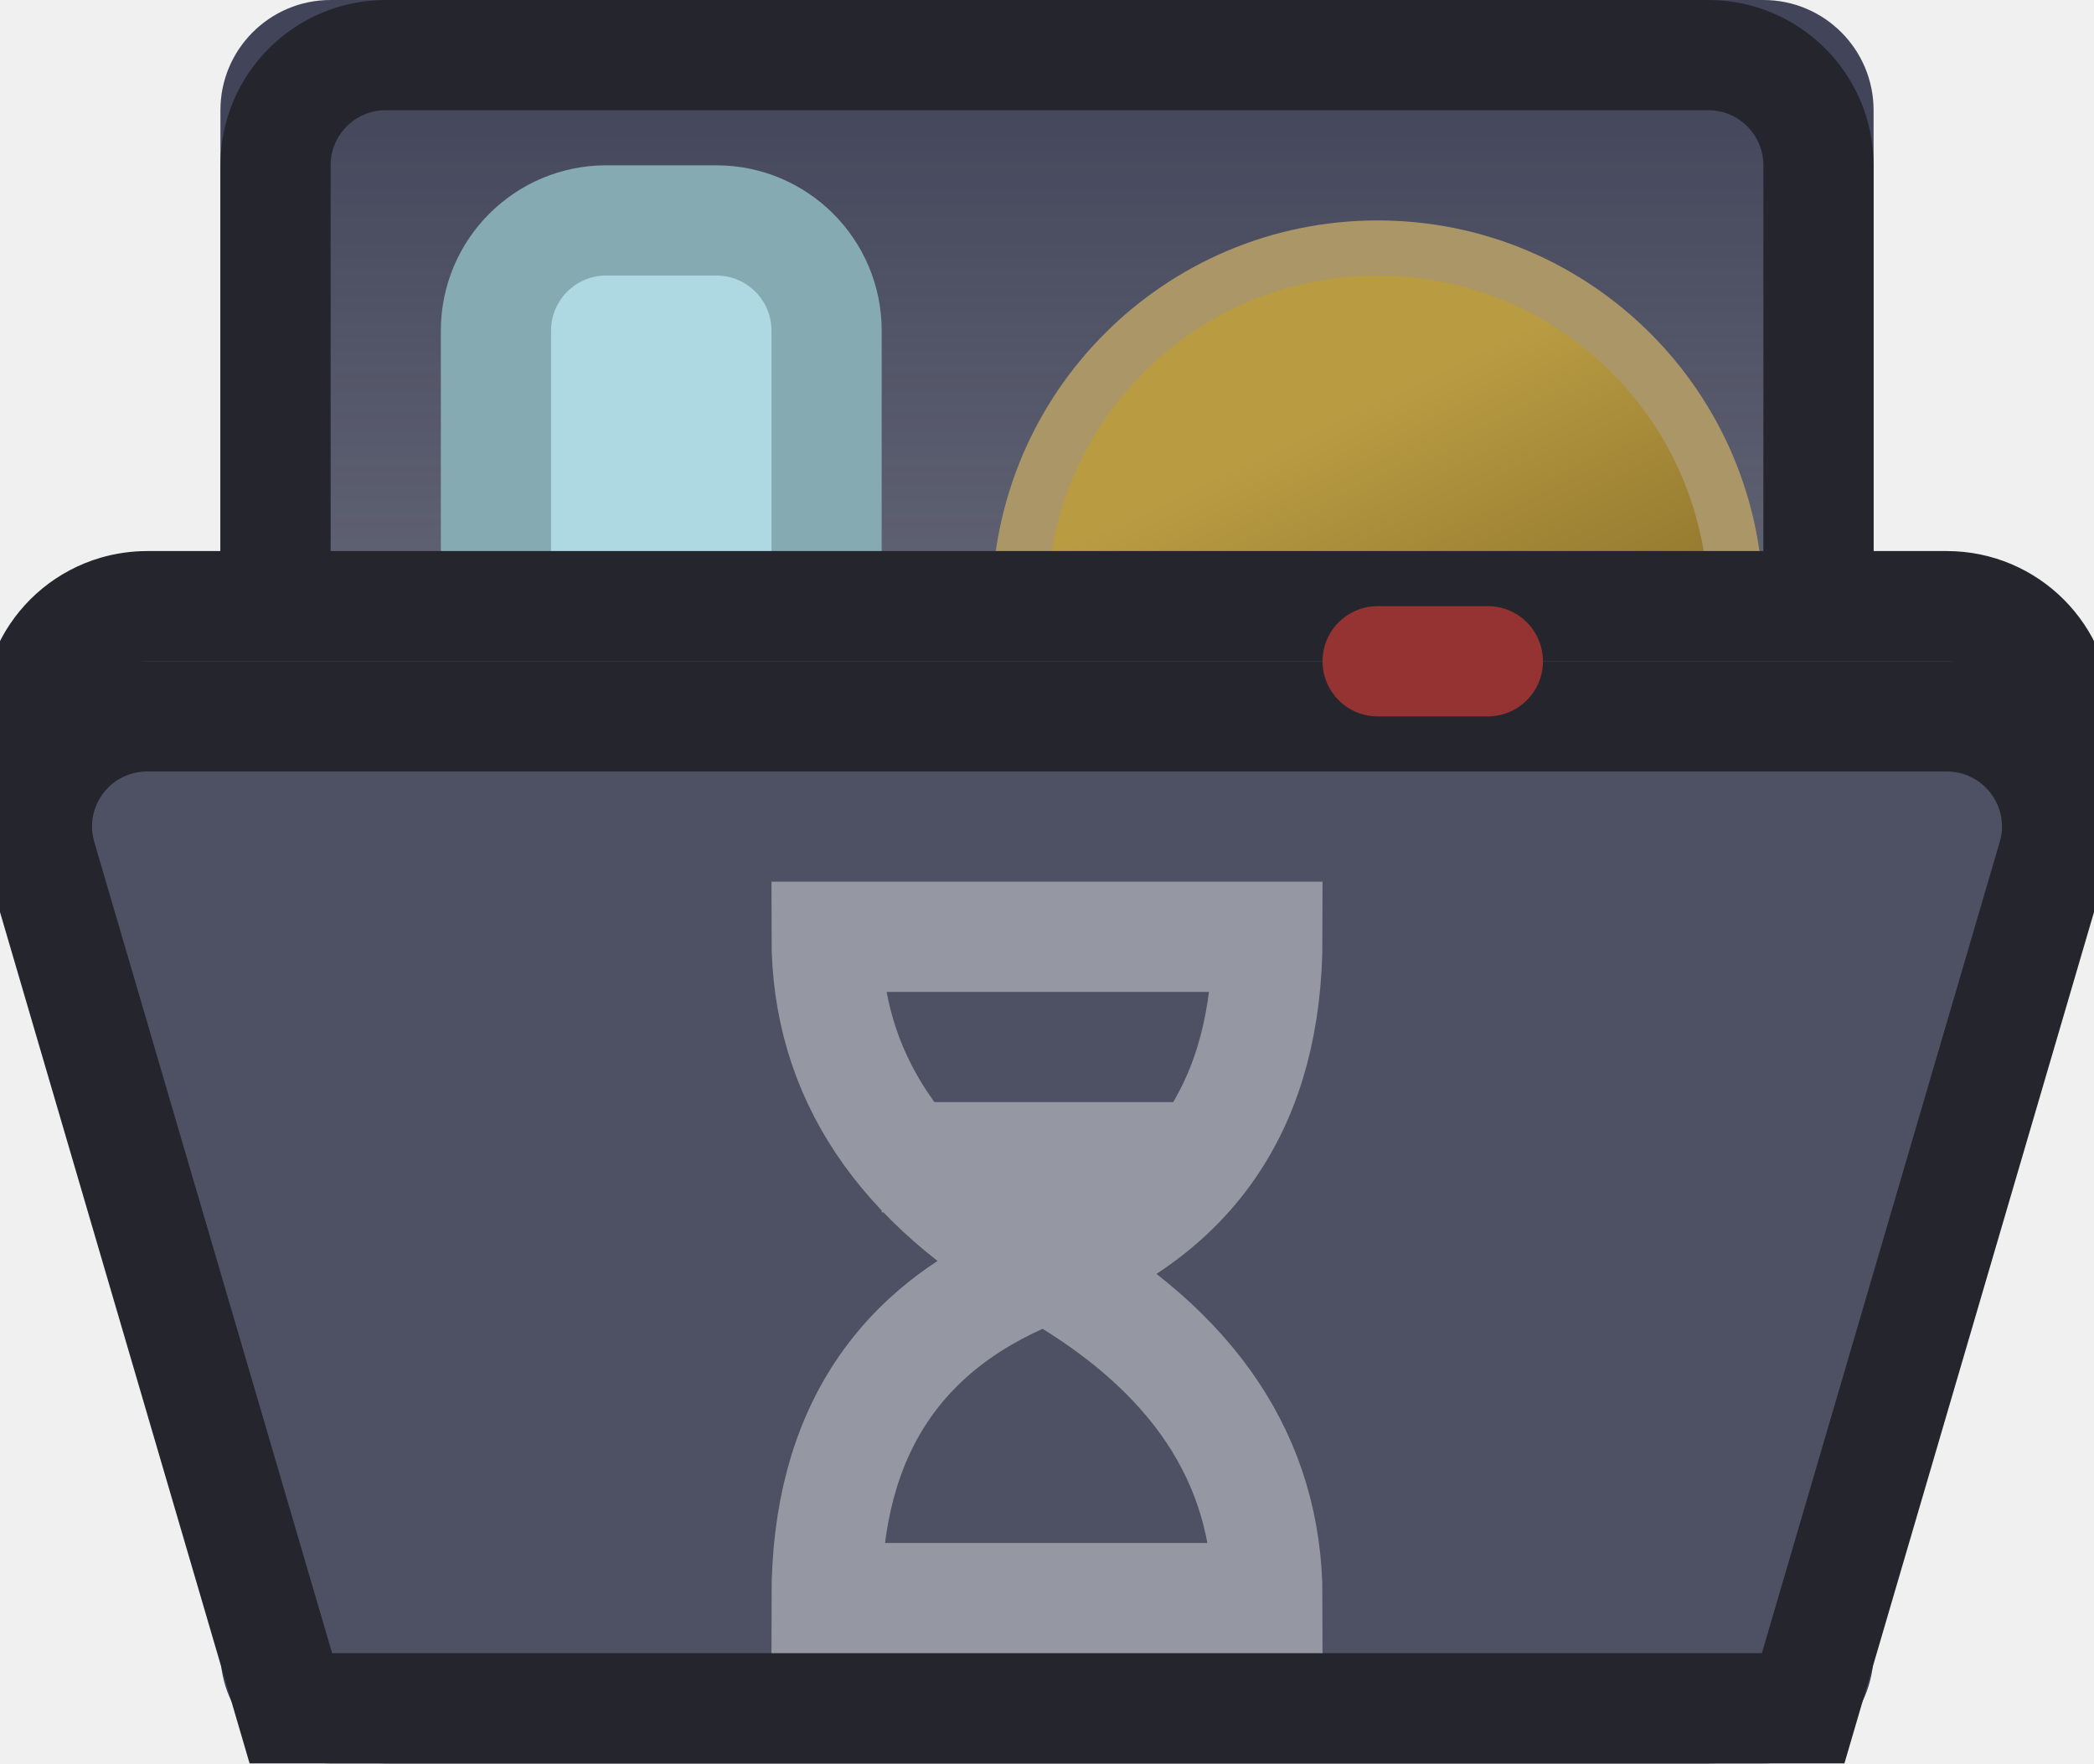
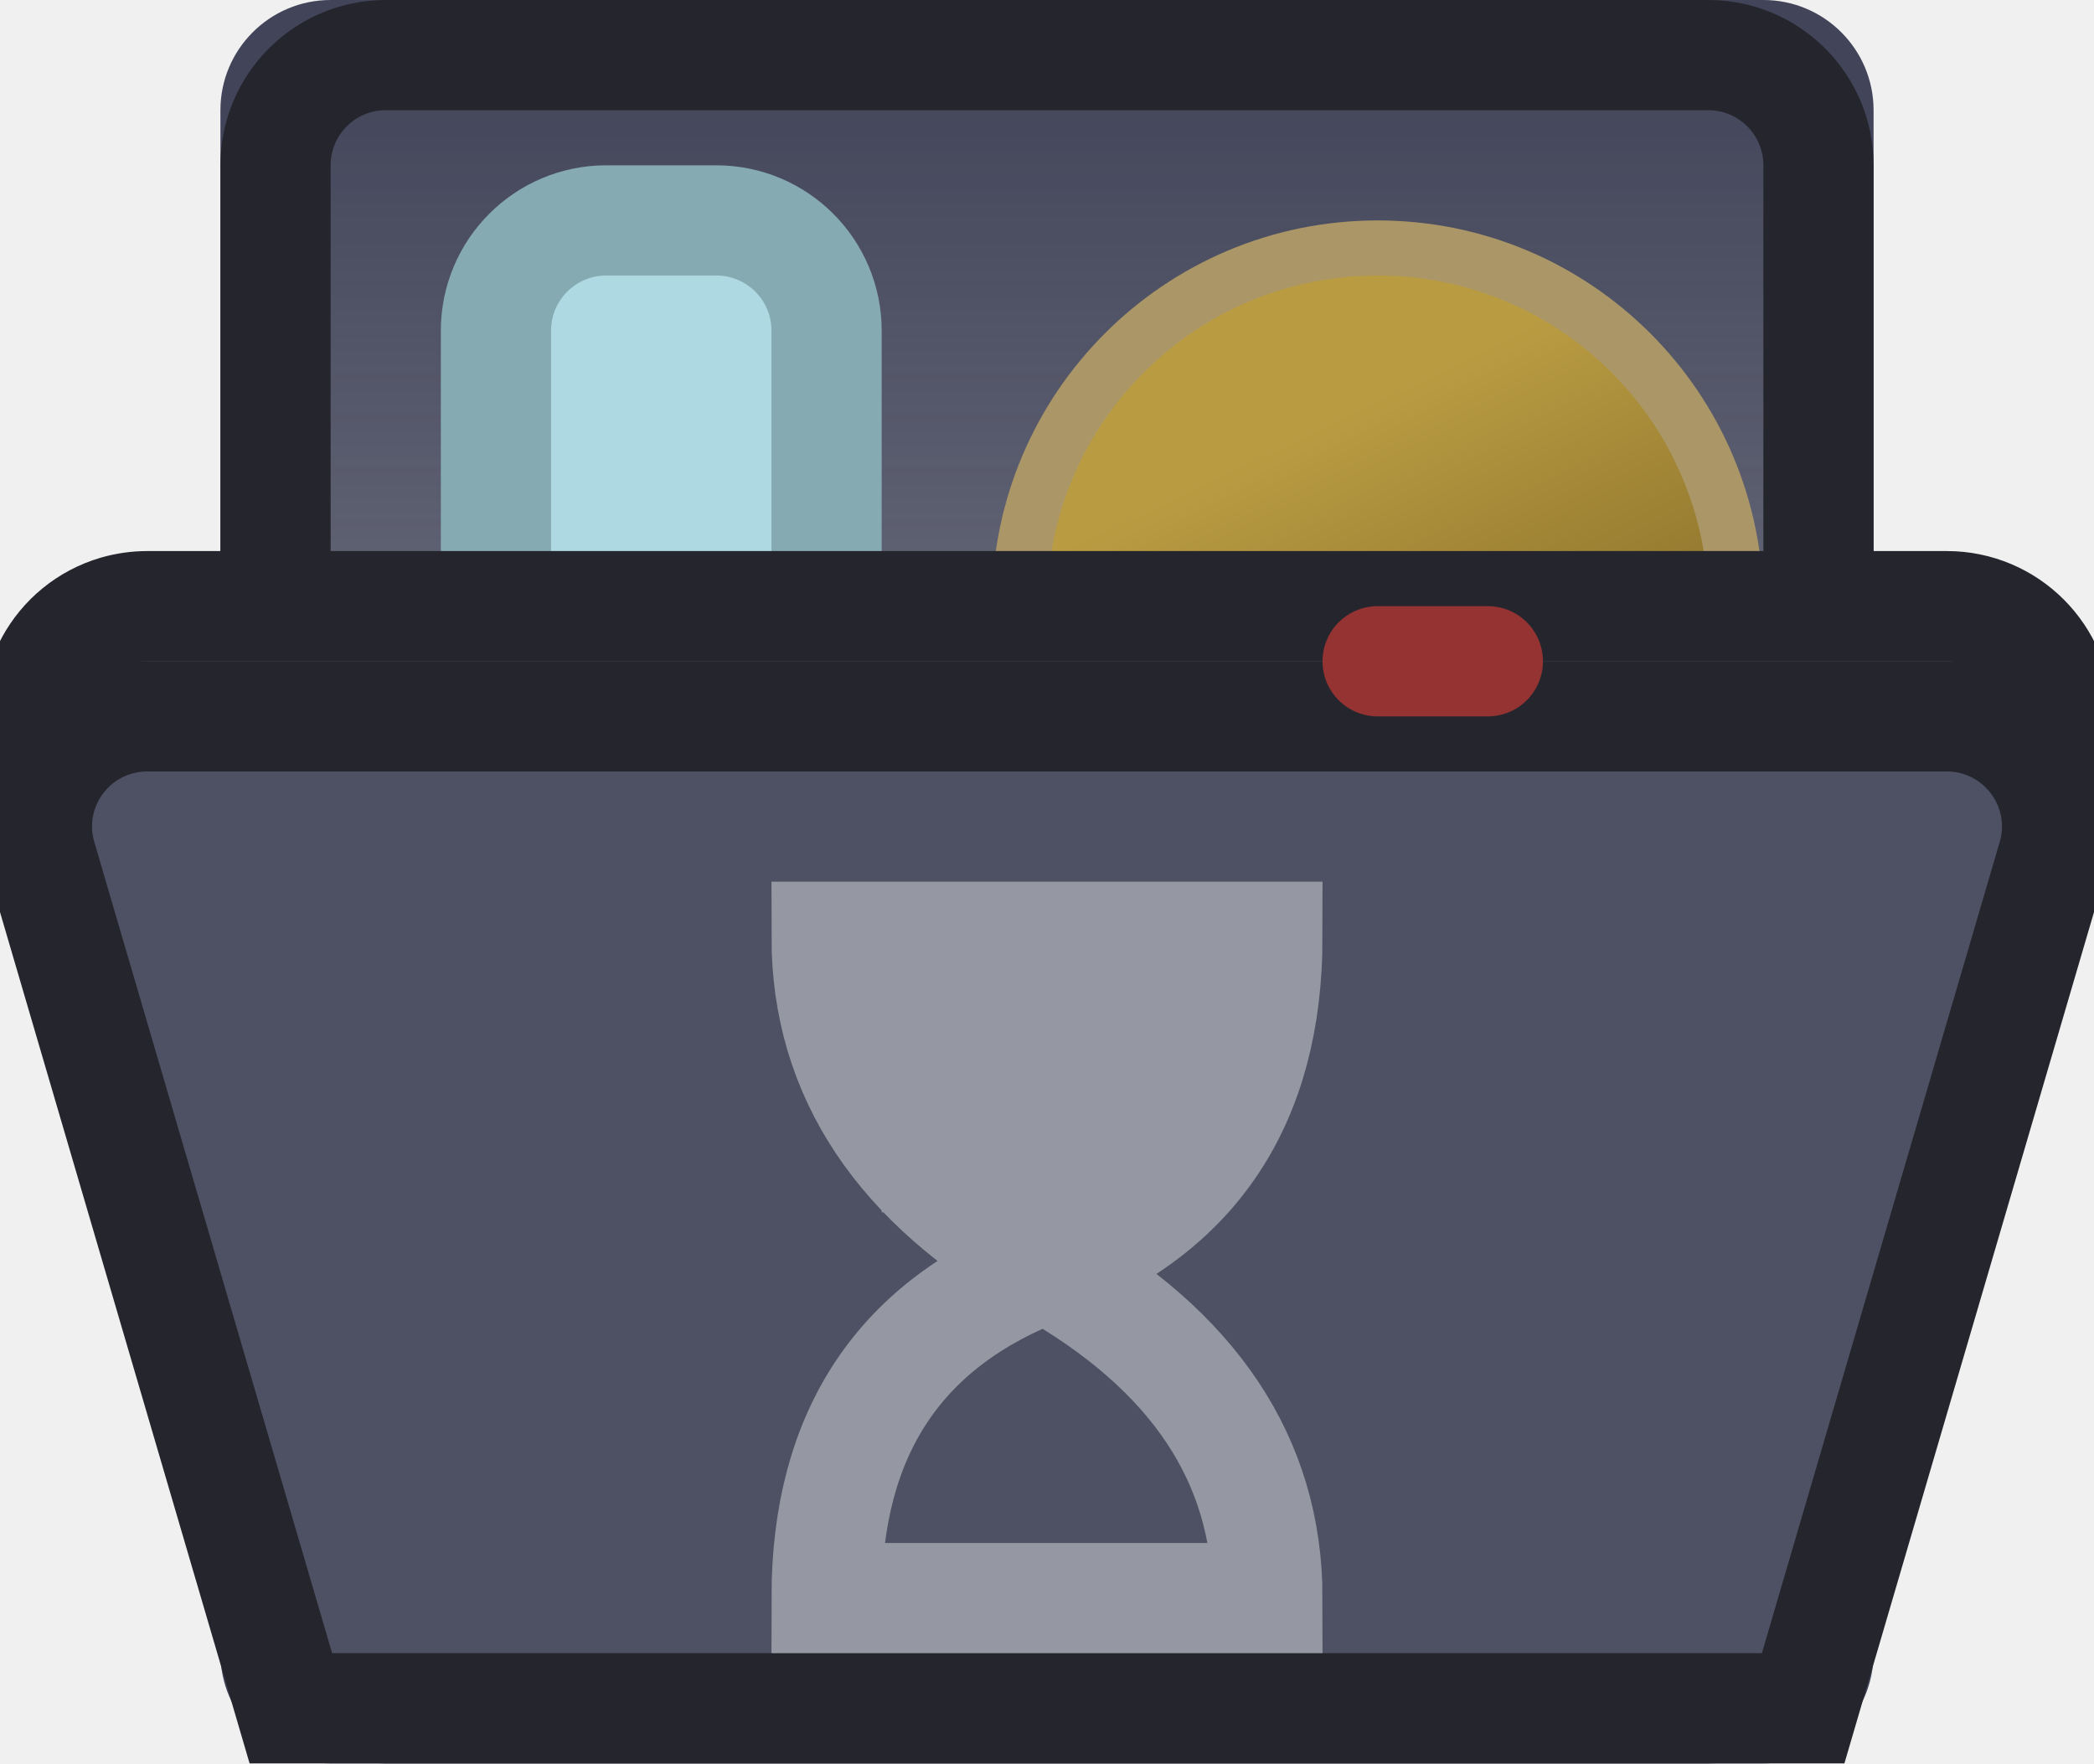
<svg xmlns="http://www.w3.org/2000/svg" xmlns:xlink="http://www.w3.org/1999/xlink" width="19px" height="16px" viewBox="0 0 19 16" version="1.1">
  <defs>
    <linearGradient x1="50%" y1="0%" x2="50%" y2="100%" id="linearGradient-1">
      <stop stop-color="#FFFFFF" stop-opacity="0" offset="0%" />
      <stop stop-color="#FBFBFB" stop-opacity="0.147" offset="29.789%" />
      <stop stop-color="#000000" stop-opacity="0.5" offset="100%" />
    </linearGradient>
    <rect id="path-2" x="2" y="0" width="15" height="16" rx="1" />
    <linearGradient x1="20.55%" y1="34.23%" x2="60.292%" y2="117.779%" id="linearGradient-3">
      <stop stop-color="#B99C42" offset="0%" />
      <stop stop-color="#69501A" offset="100%" />
    </linearGradient>
  </defs>
  <g id="dishwasher" stroke="none" stroke-width="1" fill="none" fill-rule="evenodd">
    <g id="Rectangle">
      <use fill="#424559" xlink:href="#path-2" />
      <rect stroke="#25262D" stroke-width="1" stroke-linejoin="square" fill="url(#linearGradient-1)" x="2.5" y="0.5" width="14" height="15" rx="1" />
    </g>
    <g id="Group" transform="translate(2, 2)">
      <circle id="Oval-Copy" stroke="#AB9667" stroke-width="0.5" fill="url(#linearGradient-3)" cx="10.5" cy="3.5" r="3.25" />
      <circle id="Oval" stroke="#B5A582" fill-opacity="0.429" fill="#D3CBBA" cx="10.5" cy="8.5" r="1.5" />
    </g>
    <g id="Group-4" transform="translate(4.5, 2)" fill="#AFD9E2" stroke="#85AAB2">
      <path d="M0,3.5 L0,1 C-6.76353751e-17,0.448 0.448,6.76353751e-17 1,0 L2,0 C2.552,-1.01453063e-16 3,0.448 3,1 L3,3.5 L3,3.5" id="Path-4" />
    </g>
    <path d="M1.335,5.5 L17.665,5.5 C18.217,5.5 18.665,5.948 18.665,6.5 C18.665,6.595 18.651,6.69 18.624,6.781 L16.361,14.5 L16.361,14.5 L2.639,14.5 L0.376,6.781 C0.22,6.251 0.524,5.696 1.054,5.54 C1.145,5.514 1.24,5.5 1.335,5.5 Z" id="Path-6-Copy" stroke="#25262D" fill="#4E5163" />
    <path d="M1.335,6.5 L17.665,6.5 C18.217,6.5 18.665,6.948 18.665,7.5 C18.665,7.595 18.651,7.69 18.624,7.781 L16.361,15.5 L16.361,15.5 L2.639,15.5 L0.376,7.781 C0.22,7.251 0.524,6.696 1.054,6.54 C1.145,6.514 1.24,6.5 1.335,6.5 Z" id="Path-6" stroke="#25262D" fill="#4E5163" />
    <line x1="12.5" y1="6" x2="13.5" y2="6" id="Line" stroke="#953333" stroke-linecap="round" />
-     <path d="M11.5,8.5 C11.5,10 10.833,11 9.5,11.5 C8.167,12 7.5,13 7.5,14.5 L11.5,14.5 C11.5,13.25 10.833,12.25 9.5,11.5 C8.167,10.75 7.5,9.75 7.5,8.5 L11.5,8.5 Z M8,10.5 L11,10.5" id="Combined-Shape" stroke="#FFFFFF" opacity="0.403" />
+     <path d="M11.5,8.5 C11.5,10 10.833,11 9.5,11.5 C8.167,12 7.5,13 7.5,14.5 L11.5,14.5 C11.5,13.25 10.833,12.25 9.5,11.5 C8.167,10.75 7.5,9.75 7.5,8.5 L11.5,8.5 Z M8,10.5 L11,10.5 M8,9.5 L11,9.5" id="Combined-Shape" stroke="#FFFFFF" opacity="0.403" />
  </g>
</svg>
